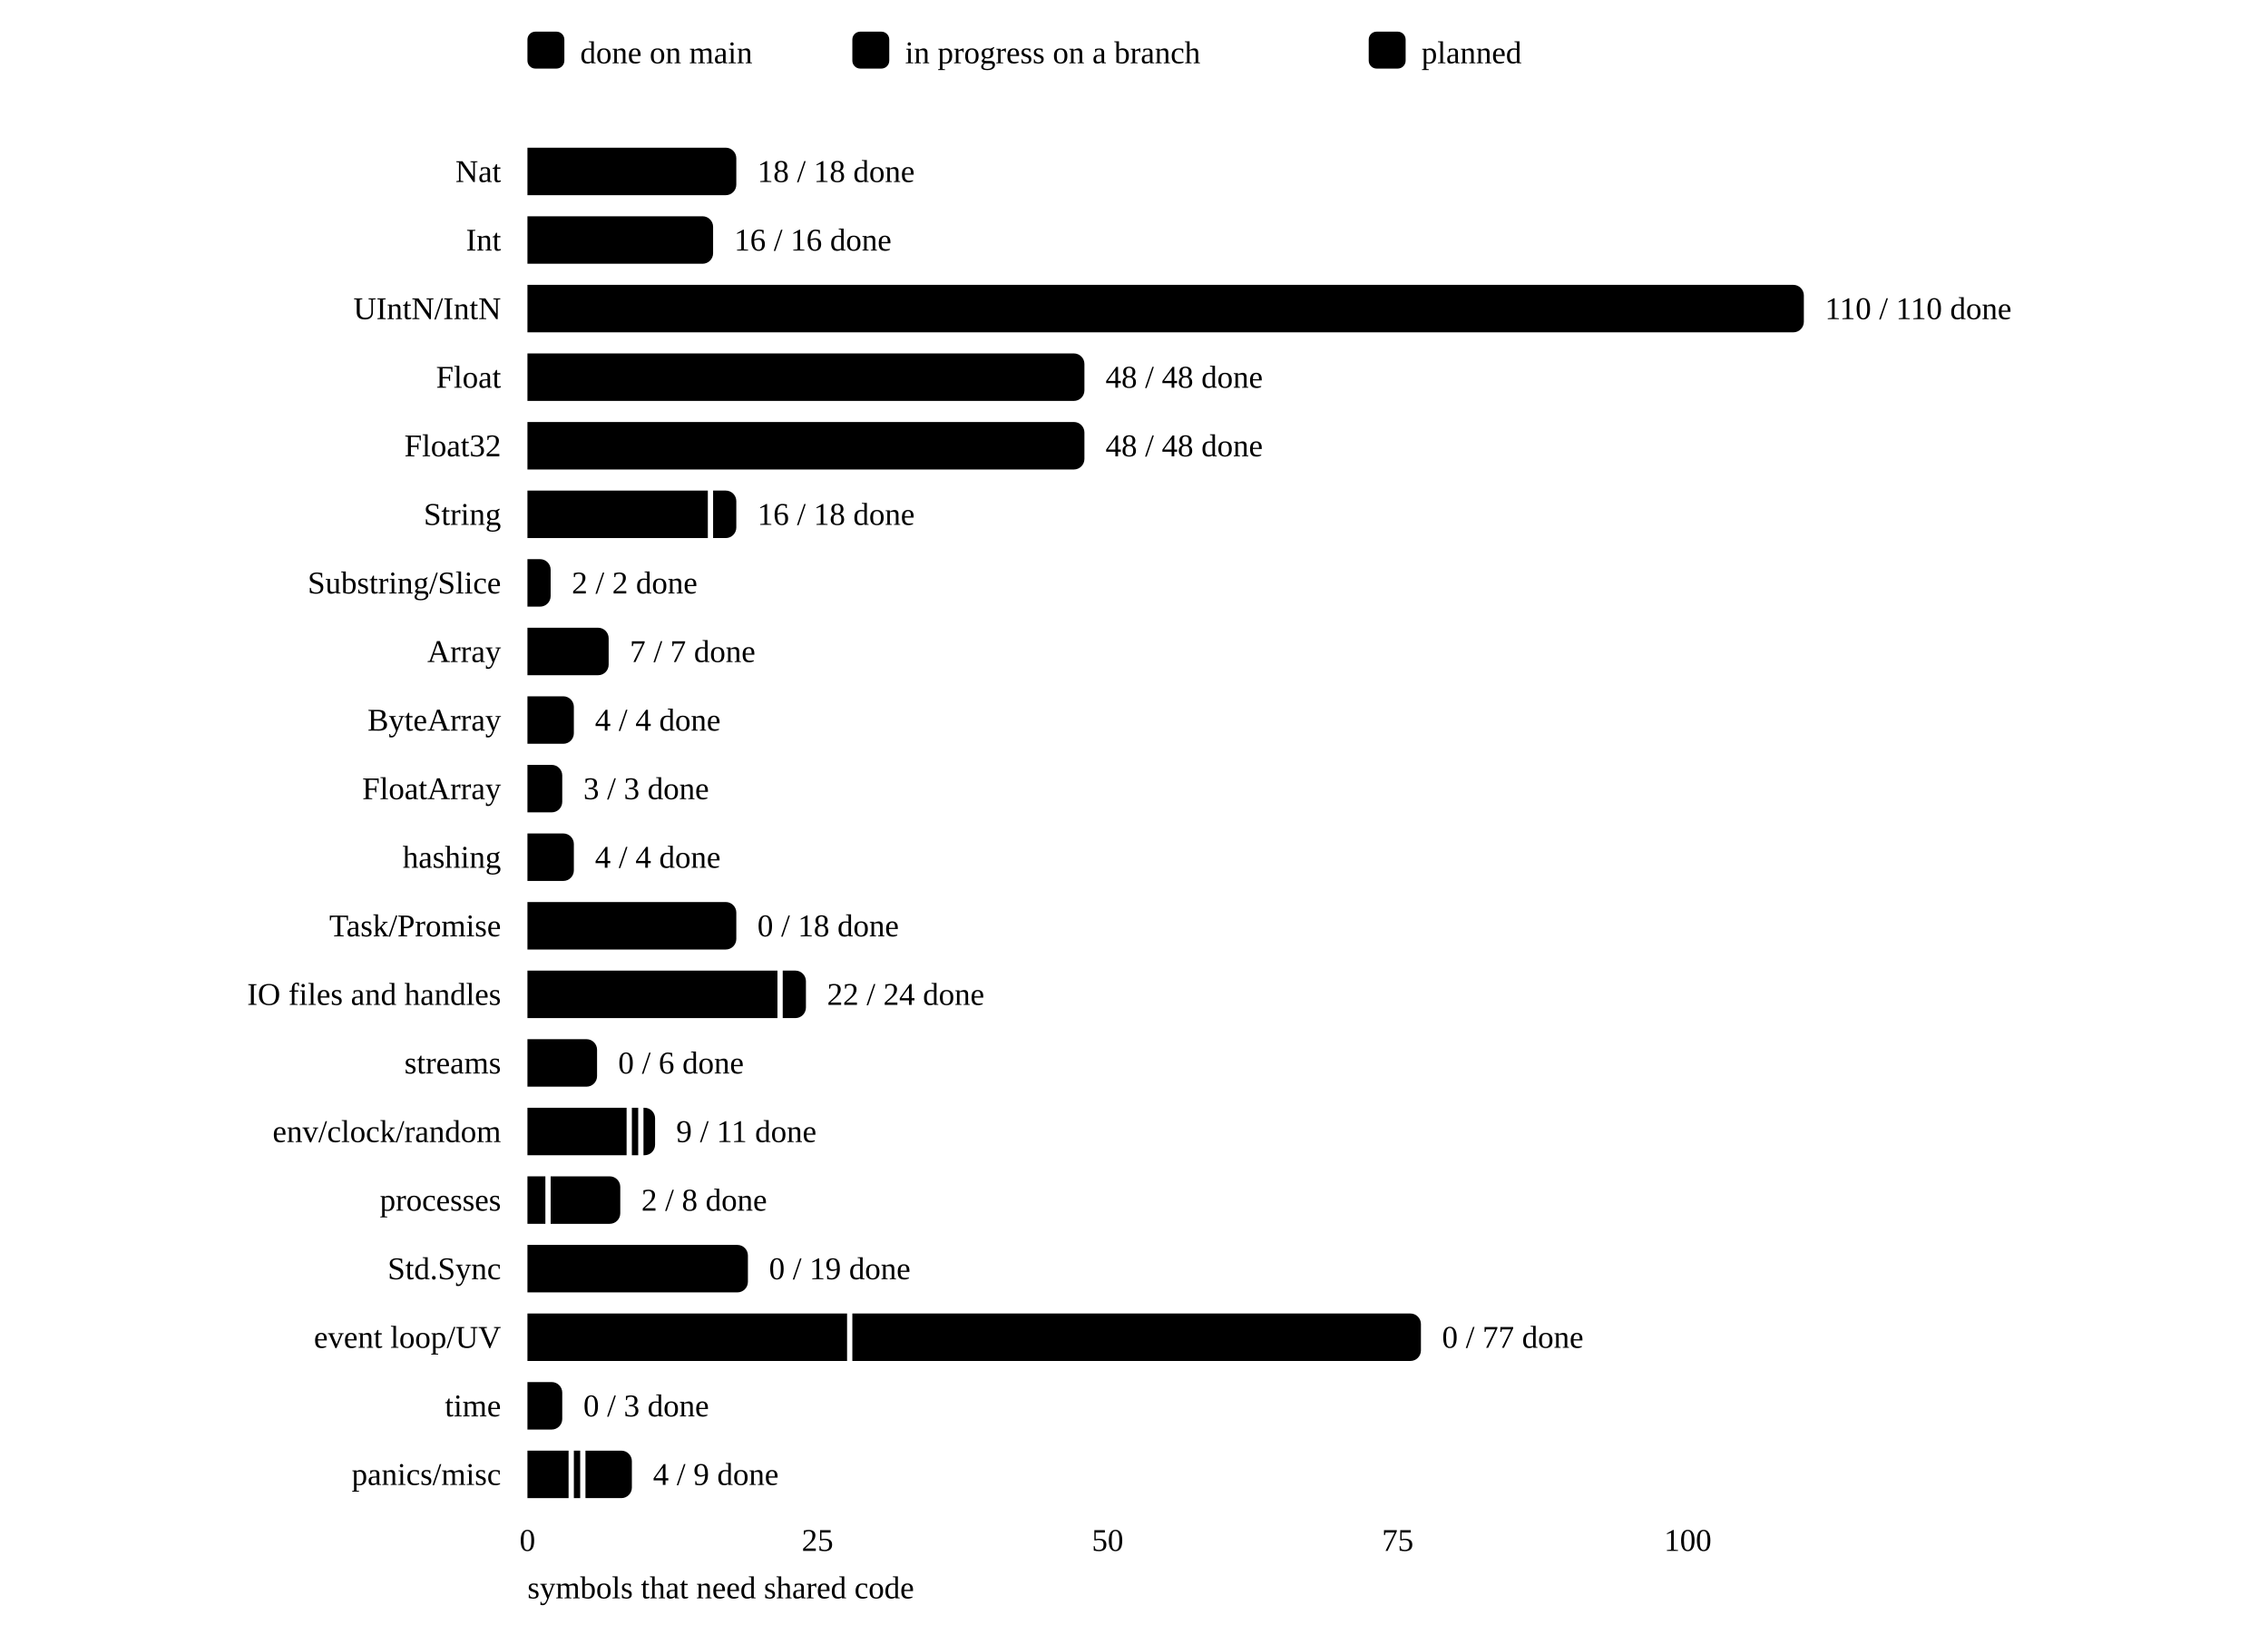
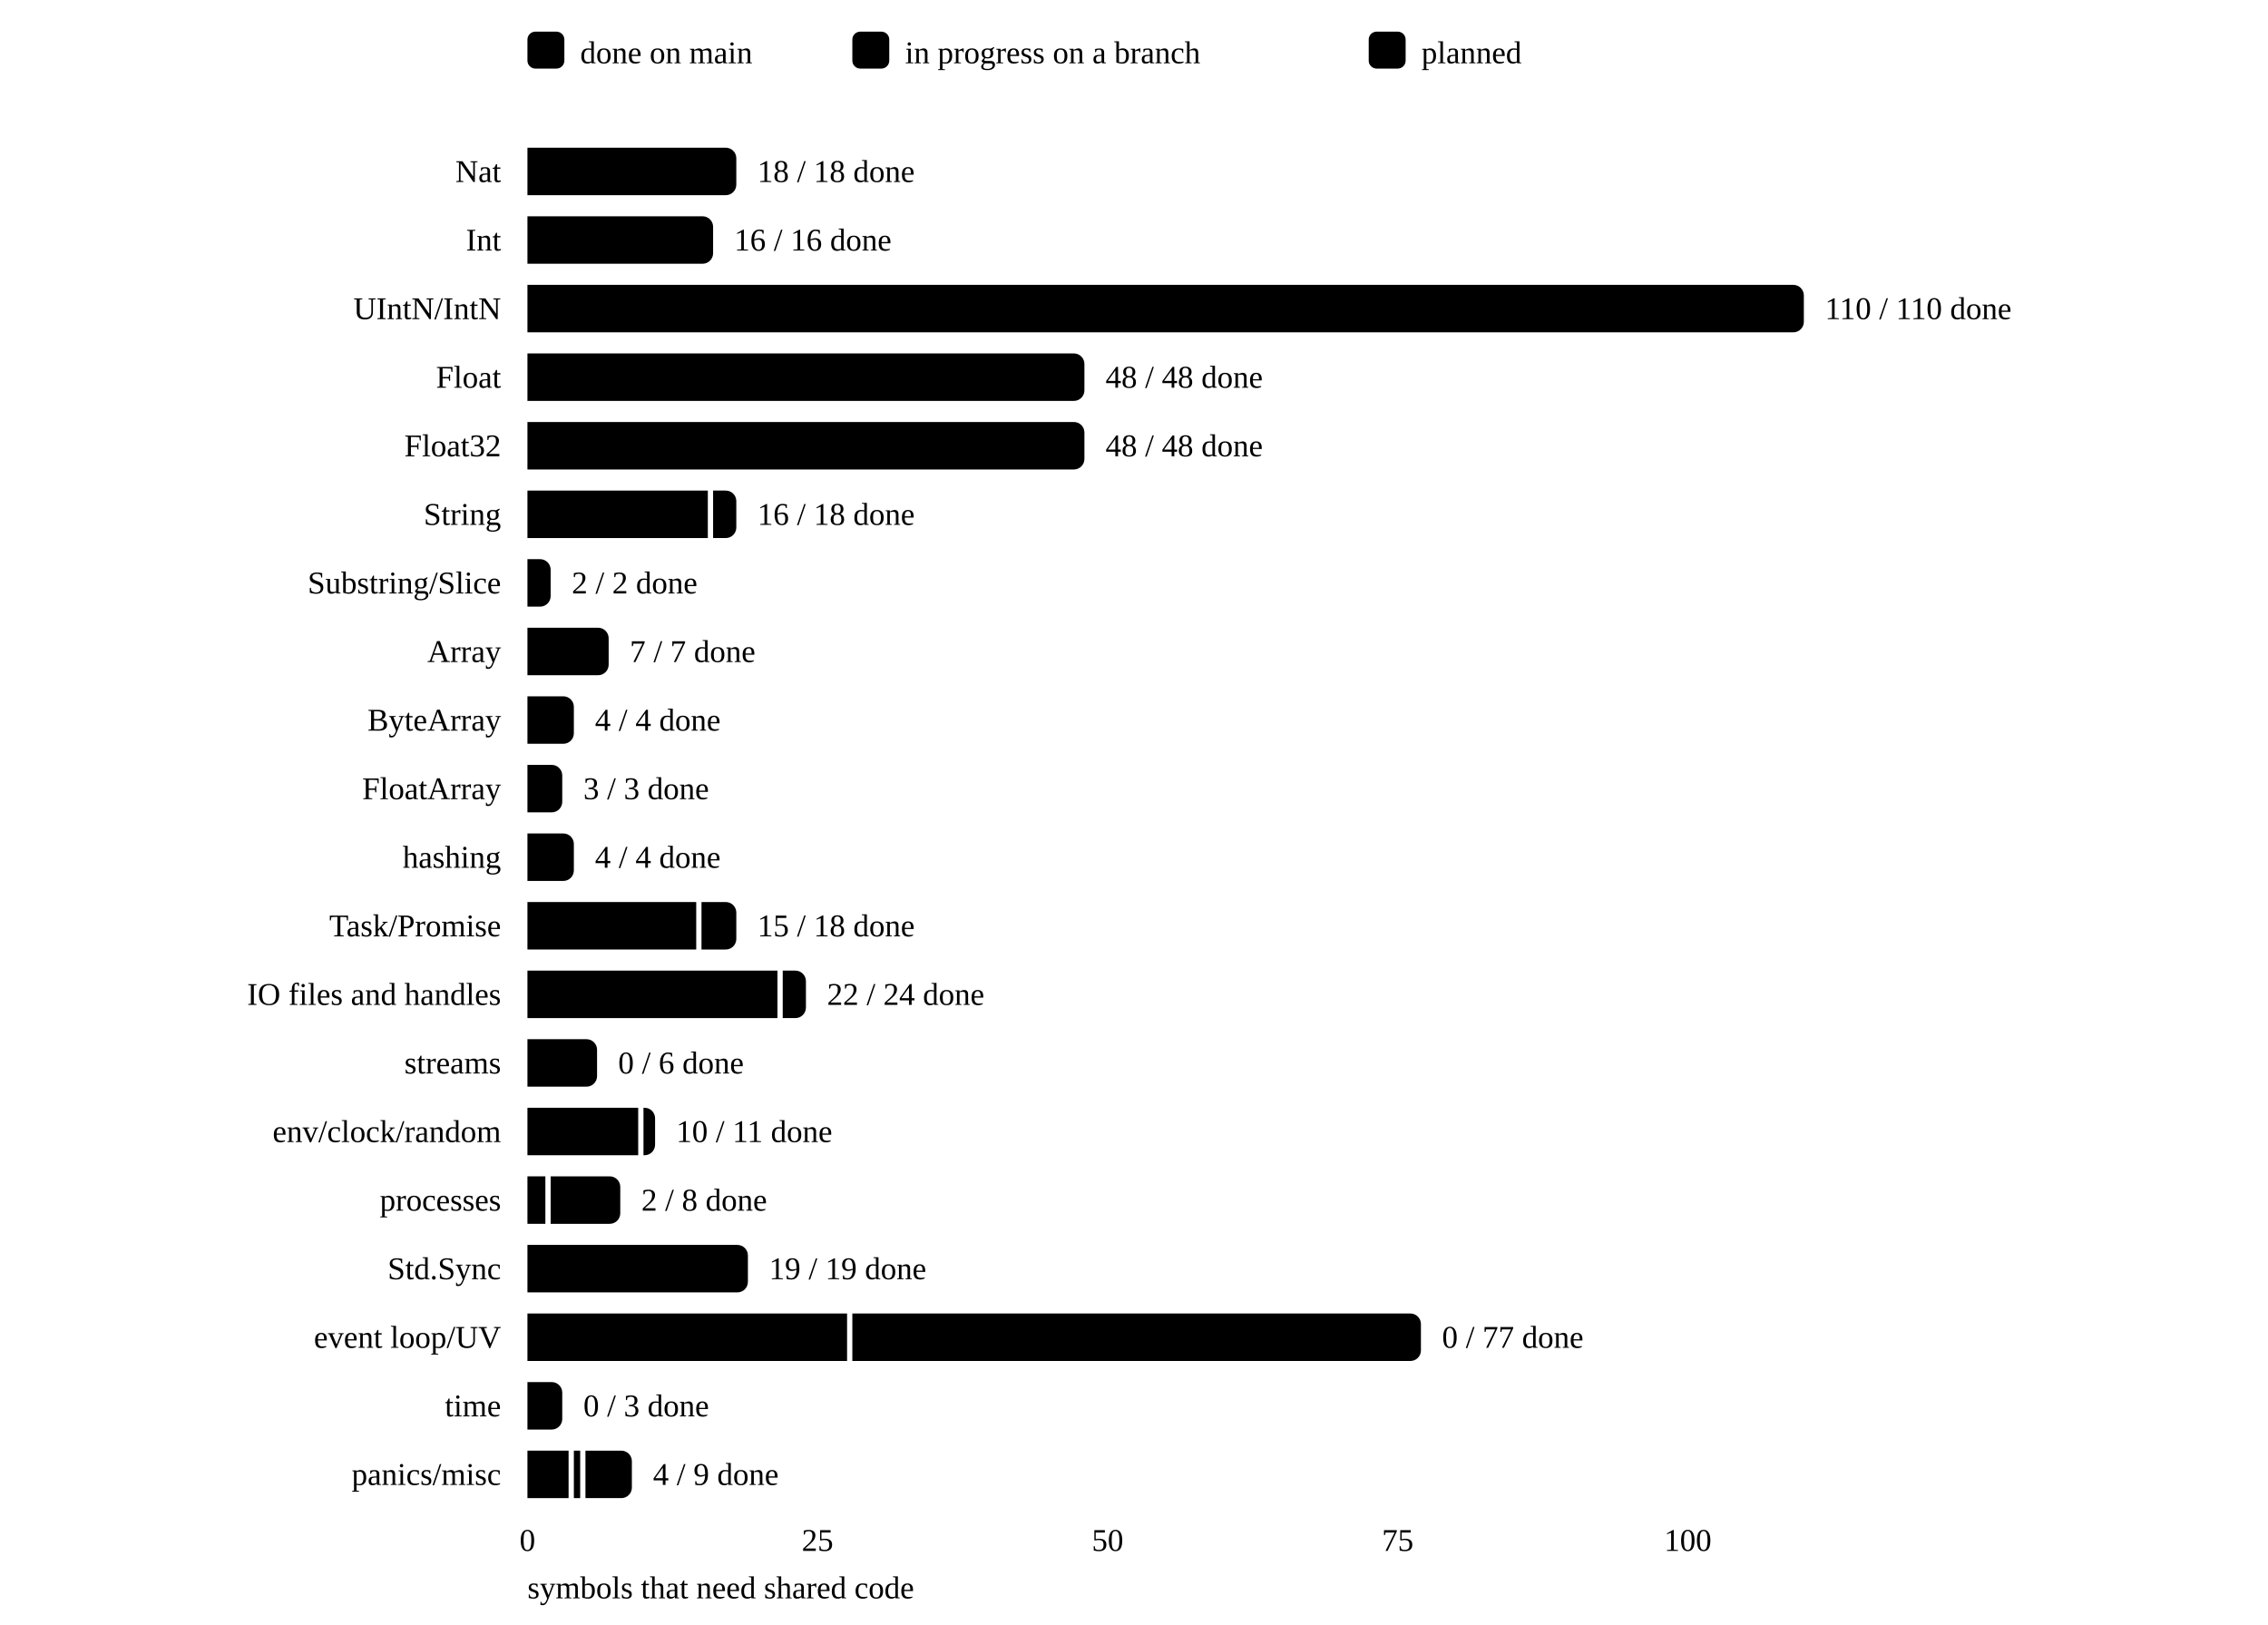
<svg xmlns="http://www.w3.org/2000/svg" viewBox="0 0 860 616" role="img" aria-labelledby="st1-t st1-d">
  <rect class="cov-done" x="200" y="12" width="14" height="14" rx="3" />
  <text class="ts" x="220" y="24">done on main</text>
  <rect class="cov-prog" x="323.2" y="12" width="14" height="14" rx="3" />
  <text class="ts" x="343.2" y="24">in progress on a branch</text>
  <rect class="cov-plan" x="519.0" y="12" width="14" height="14" rx="3" />
  <text class="ts" x="539.0" y="24">planned</text>
  <line class="grid" x1="200.0" y1="48" x2="200.0" y2="572" />
  <text class="ts" x="200.0" y="588" text-anchor="middle">0</text>
  <line class="grid" x1="310.0" y1="48" x2="310.0" y2="572" />
  <text class="ts" x="310.0" y="588" text-anchor="middle">25</text>
  <line class="grid" x1="420.0" y1="48" x2="420.0" y2="572" />
  <text class="ts" x="420.0" y="588" text-anchor="middle">50</text>
  <line class="grid" x1="530.0" y1="48" x2="530.0" y2="572" />
  <text class="ts" x="530.0" y="588" text-anchor="middle">75</text>
  <line class="grid" x1="640.0" y1="48" x2="640.0" y2="572" />
  <text class="ts" x="640.0" y="588" text-anchor="middle">100</text>
  <text class="ts" x="200" y="606">symbols that need shared code</text>
  <g>
    <text x="190" y="69" text-anchor="end">Nat</text>
    <path class="cov-done" d="M200.0,56 h75.2 a4,4 0 0 1 4,4 v10 a4,4 0 0 1 -4,4 h-75.2 z" />
    <text class="ts" x="287.2" y="69">18 / 18 done</text>
  </g>
  <g>
    <text x="190" y="95" text-anchor="end">Int</text>
    <path class="cov-done" d="M200.0,82 h66.4 a4,4 0 0 1 4,4 v10 a4,4 0 0 1 -4,4 h-66.4 z" />
    <text class="ts" x="278.4" y="95">16 / 16 done</text>
  </g>
  <g>
    <text x="190" y="121" text-anchor="end">UIntN/IntN</text>
    <path class="cov-done" d="M200.0,108 h480.0 a4,4 0 0 1 4,4 v10 a4,4 0 0 1 -4,4 h-480.0 z" />
    <text class="ts" x="692.0" y="121">110 / 110 done</text>
  </g>
  <g>
    <text x="190" y="147" text-anchor="end">Float</text>
    <path class="cov-done" d="M200.0,134 h207.2 a4,4 0 0 1 4,4 v10 a4,4 0 0 1 -4,4 h-207.2 z" />
    <text class="ts" x="419.2" y="147">48 / 48 done</text>
  </g>
  <g>
    <text x="190" y="173" text-anchor="end">Float32</text>
    <path class="cov-done" d="M200.0,160 h207.2 a4,4 0 0 1 4,4 v10 a4,4 0 0 1 -4,4 h-207.2 z" />
    <text class="ts" x="419.2" y="173">48 / 48 done</text>
  </g>
  <g>
    <text x="190" y="199" text-anchor="end">String</text>
    <rect class="cov-done" x="200.0" y="186" width="68.4" height="18" />
    <path class="cov-plan" d="M270.4,186 h4.8 a4,4 0 0 1 4,4 v10 a4,4 0 0 1 -4,4 h-4.8 z" />
    <text class="ts" x="287.2" y="199">16 / 18 done</text>
  </g>
  <g>
    <text x="190" y="225" text-anchor="end">Substring/Slice</text>
    <path class="cov-done" d="M200.0,212 h4.8 a4,4 0 0 1 4,4 v10 a4,4 0 0 1 -4,4 h-4.8 z" />
    <text class="ts" x="216.8" y="225">2 / 2 done</text>
  </g>
  <g>
    <text x="190" y="251" text-anchor="end">Array</text>
    <path class="cov-done" d="M200.0,238 h26.8 a4,4 0 0 1 4,4 v10 a4,4 0 0 1 -4,4 h-26.8 z" />
    <text class="ts" x="238.8" y="251">7 / 7 done</text>
  </g>
  <g>
    <text x="190" y="277" text-anchor="end">ByteArray</text>
    <path class="cov-done" d="M200.0,264 h13.6 a4,4 0 0 1 4,4 v10 a4,4 0 0 1 -4,4 h-13.6 z" />
    <text class="ts" x="225.6" y="277">4 / 4 done</text>
  </g>
  <g>
    <text x="190" y="303" text-anchor="end">FloatArray</text>
    <path class="cov-done" d="M200.0,290 h9.2 a4,4 0 0 1 4,4 v10 a4,4 0 0 1 -4,4 h-9.2 z" />
    <text class="ts" x="221.2" y="303">3 / 3 done</text>
  </g>
  <g>
    <text x="190" y="329" text-anchor="end">hashing</text>
    <path class="cov-done" d="M200.0,316 h13.6 a4,4 0 0 1 4,4 v10 a4,4 0 0 1 -4,4 h-13.6 z" />
    <text class="ts" x="225.6" y="329">4 / 4 done</text>
  </g>
  <g>
    <text x="190" y="355" text-anchor="end">Task/Promise</text>
-     <path class="cov-prog" d="M200.0,342 h75.2 a4,4 0 0 1 4,4 v10 a4,4 0 0 1 -4,4 h-75.2 z" />
-     <text class="ts" x="287.2" y="355">0 / 18 done</text>
+     <rect class="cov-done" x="200.0" y="342" width="64.0" height="18" />
+     <path class="cov-plan" d="M266.0,342 h9.2 a4,4 0 0 1 4,4 v10 a4,4 0 0 1 -4,4 h-9.2 z" />
+     <text class="ts" x="287.2" y="355">15 / 18 done</text>
  </g>
  <g>
    <text x="190" y="381" text-anchor="end">IO files and handles</text>
    <rect class="cov-done" x="200.0" y="368" width="94.8" height="18" />
    <path class="cov-prog" d="M296.8,368 h4.8 a4,4 0 0 1 4,4 v10 a4,4 0 0 1 -4,4 h-4.8 z" />
    <text class="ts" x="313.6" y="381">22 / 24 done</text>
  </g>
  <g>
    <text x="190" y="407" text-anchor="end">streams</text>
    <path class="cov-prog" d="M200.0,394 h22.4 a4,4 0 0 1 4,4 v10 a4,4 0 0 1 -4,4 h-22.4 z" />
    <text class="ts" x="234.4" y="407">0 / 6 done</text>
  </g>
  <g>
    <text x="190" y="433" text-anchor="end">env/clock/random</text>
-     <rect class="cov-done" x="200.0" y="420" width="37.6" height="18" />
-     <rect class="cov-prog" x="239.6" y="420" width="2.4" height="18" />
+     <rect class="cov-done" x="200.0" y="420" width="42.0" height="18" />
    <path class="cov-plan" d="M244.0,420 h0.4 a4,4 0 0 1 4,4 v10 a4,4 0 0 1 -4,4 h-0.4 z" />
-     <text class="ts" x="256.4" y="433">9 / 11 done</text>
+     <text class="ts" x="256.4" y="433">10 / 11 done</text>
  </g>
  <g>
    <text x="190" y="459" text-anchor="end">processes</text>
    <rect class="cov-done" x="200.0" y="446" width="6.8" height="18" />
    <path class="cov-prog" d="M208.8,446 h22.4 a4,4 0 0 1 4,4 v10 a4,4 0 0 1 -4,4 h-22.4 z" />
    <text class="ts" x="243.2" y="459">2 / 8 done</text>
  </g>
  <g>
    <text x="190" y="485" text-anchor="end">Std.Sync</text>
-     <path class="cov-prog" d="M200.0,472 h79.6 a4,4 0 0 1 4,4 v10 a4,4 0 0 1 -4,4 h-79.6 z" />
-     <text class="ts" x="291.6" y="485">0 / 19 done</text>
+     <path class="cov-done" d="M200.0,472 h79.6 a4,4 0 0 1 4,4 v10 a4,4 0 0 1 -4,4 h-79.6 z" />
+     <text class="ts" x="291.6" y="485">19 / 19 done</text>
  </g>
  <g>
    <text x="190" y="511" text-anchor="end">event loop/UV</text>
    <rect class="cov-prog" x="200.0" y="498" width="121.2" height="18" />
    <path class="cov-plan" d="M323.2,498 h211.6 a4,4 0 0 1 4,4 v10 a4,4 0 0 1 -4,4 h-211.6 z" />
    <text class="ts" x="546.8" y="511">0 / 77 done</text>
  </g>
  <g>
    <text x="190" y="537" text-anchor="end">time</text>
    <path class="cov-prog" d="M200.0,524 h9.2 a4,4 0 0 1 4,4 v10 a4,4 0 0 1 -4,4 h-9.2 z" />
    <text class="ts" x="221.2" y="537">0 / 3 done</text>
  </g>
  <g>
    <text x="190" y="563" text-anchor="end">panics/misc</text>
    <rect class="cov-done" x="200.0" y="550" width="15.6" height="18" />
    <rect class="cov-prog" x="217.6" y="550" width="2.4" height="18" />
    <path class="cov-plan" d="M222.0,550 h13.6 a4,4 0 0 1 4,4 v10 a4,4 0 0 1 -4,4 h-13.6 z" />
    <text class="ts" x="247.6" y="563">4 / 9 done</text>
  </g>
</svg>
